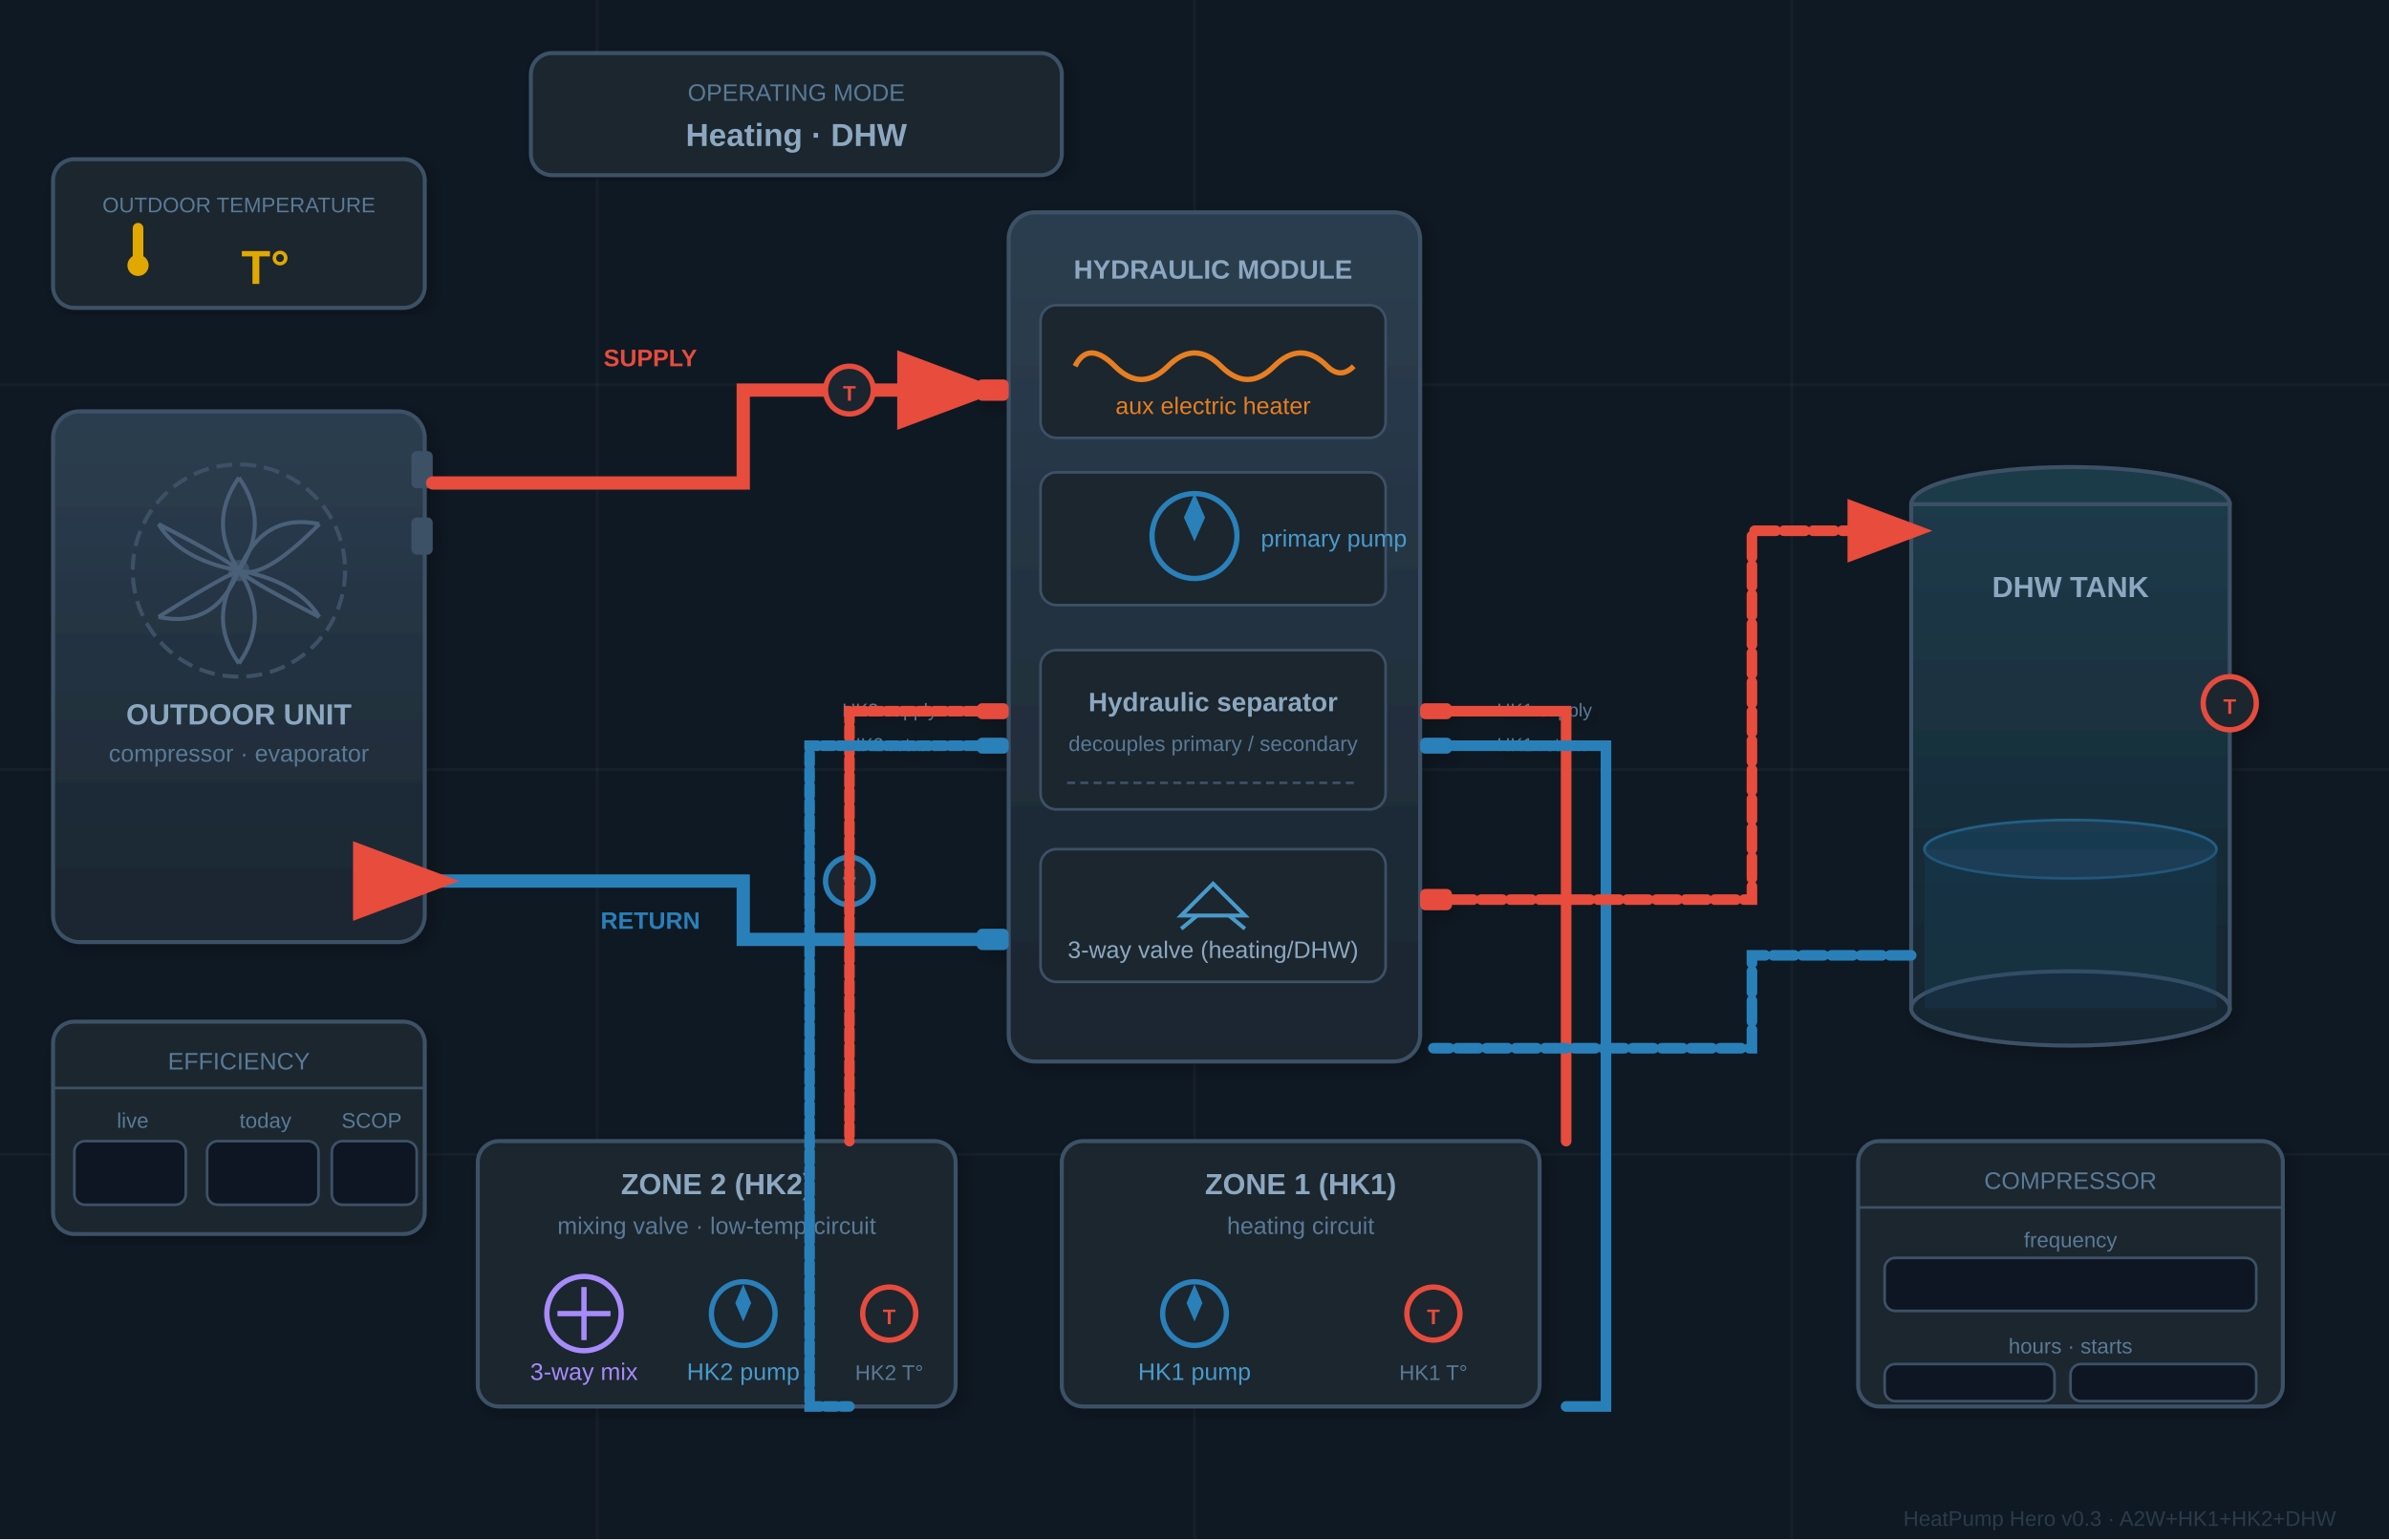
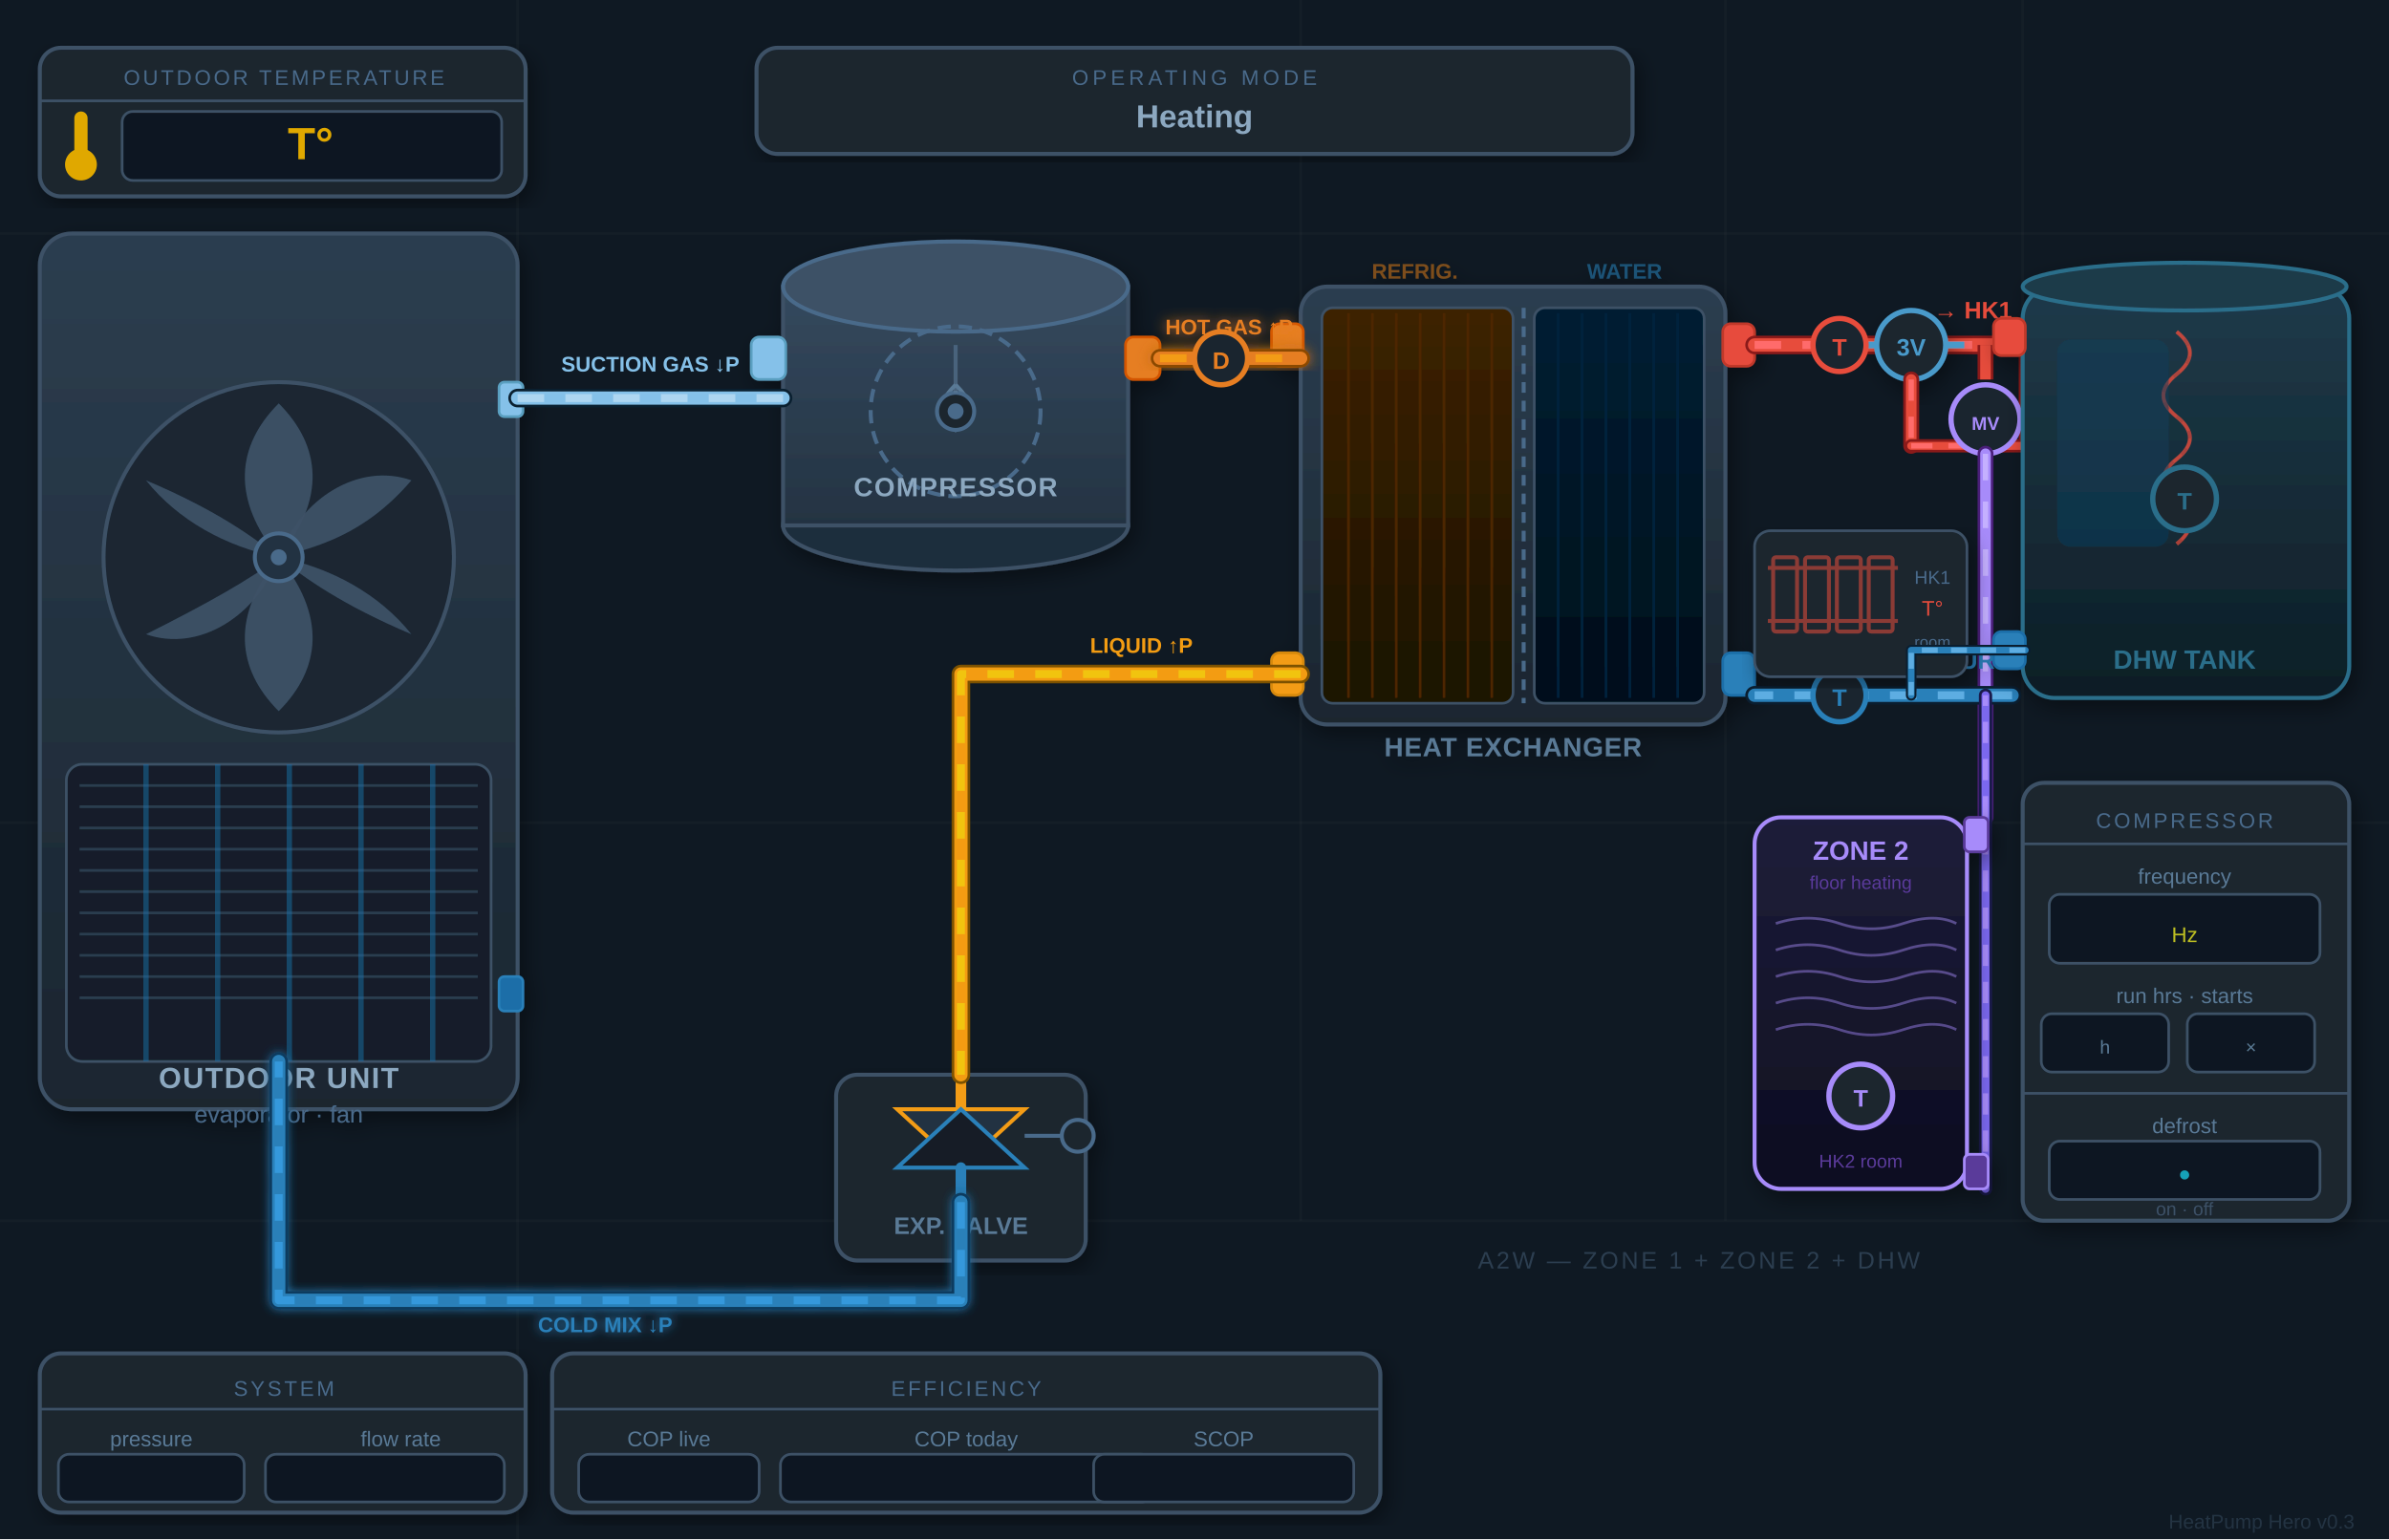
<svg xmlns="http://www.w3.org/2000/svg" viewBox="0 0 900 580" font-family="'Segoe UI', Arial, sans-serif">
  <defs>
-     <linearGradient id="grad-unit" x1="0" y1="0" x2="0" y2="1">
+     <linearGradient id="g-dark" x1="0" y1="0" x2="0" y2="1">
      <stop offset="0%" stop-color="#2c3e50" />
      <stop offset="100%" stop-color="#1a252f" />
    </linearGradient>
-     <linearGradient id="grad-tank" x1="0" y1="0" x2="0" y2="1">
+     <linearGradient id="g-comp" x1="0" y1="0" x2="0" y2="1">
+       <stop offset="0%" stop-color="#34495e" />
+       <stop offset="100%" stop-color="#243342" />
+     </linearGradient>
+     <linearGradient id="g-hx-refrig" x1="0" y1="0" x2="0" y2="1">
+       <stop offset="0%" stop-color="#3d2200" />
+       <stop offset="100%" stop-color="#1a1200" />
+     </linearGradient>
+     <linearGradient id="g-hx-water" x1="0" y1="0" x2="0" y2="1">
+       <stop offset="0%" stop-color="#001e33" />
+       <stop offset="100%" stop-color="#000e1a" />
+     </linearGradient>
+     <linearGradient id="g-dhw" x1="0" y1="0" x2="0" y2="1">
      <stop offset="0%" stop-color="#1e3a4a" />
-       <stop offset="100%" stop-color="#142530" />
-     </linearGradient>
-     <filter id="shadow" x="-5%" y="-5%" width="110%" height="110%">
-       <feDropShadow dx="2" dy="2" stdDeviation="3" flood-color="#00000044" />
+       <stop offset="100%" stop-color="#0d1e26" />
+     </linearGradient>
+     <linearGradient id="g-zone2" x1="0" y1="0" x2="0" y2="1">
+       <stop offset="0%" stop-color="#1e1e3a" />
+       <stop offset="100%" stop-color="#0d0d20" />
+     </linearGradient>
+     <filter id="shadow" x="-8%" y="-8%" width="116%" height="116%">
+       <feDropShadow dx="2" dy="3" stdDeviation="4" flood-color="#00000066" />
    </filter>
-     <marker id="arrow-hot" markerWidth="8" markerHeight="8" refX="6" refY="3" orient="auto">
-       <path d="M0,0 L0,6 L8,3 z" fill="#e74c3c" />
+     <filter id="glow-hot" x="-30%" y="-30%" width="160%" height="160%">
+       <feGaussianBlur in="SourceGraphic" stdDeviation="2.5" result="b" />
+       <feMerge>
+         <feMergeNode in="b" />
+         <feMergeNode in="SourceGraphic" />
+       </feMerge>
+     </filter>
+     <filter id="glow-cold" x="-30%" y="-30%" width="160%" height="160%">
+       <feGaussianBlur in="SourceGraphic" stdDeviation="2" result="b" />
+       <feMerge>
+         <feMergeNode in="b" />
+         <feMergeNode in="SourceGraphic" />
+       </feMerge>
+     </filter>
+     <marker id="m-supply" markerWidth="7" markerHeight="7" refX="6" refY="3" orient="auto">
+       <path d="M0,0 L0,6 L7,3 z" fill="#e74c3c" />
    </marker>
-     <marker id="arrow-cold" markerWidth="8" markerHeight="8" refX="6" refY="3" orient="auto">
-       <path d="M0,0 L0,6 L8,3 z" fill="#2980b9" />
-     </marker>
-     <marker id="arrow-hot-l" markerWidth="8" markerHeight="8" refX="2" refY="3" orient="auto-start-reverse">
-       <path d="M8,0 L8,6 L0,3 z" fill="#e74c3c" />
+     <marker id="m-return" markerWidth="7" markerHeight="7" refX="6" refY="3" orient="auto">
+       <path d="M0,0 L0,6 L7,3 z" fill="#2980b9" />
    </marker>
  </defs>
  <rect width="900" height="580" fill="#0f1923" />
-   <g stroke="#ffffff08" stroke-width="1">
-     <line x1="0" y1="145" x2="900" y2="145" />
-     <line x1="0" y1="290" x2="900" y2="290" />
-     <line x1="0" y1="435" x2="900" y2="435" />
-     <line x1="225" y1="0" x2="225" y2="580" />
-     <line x1="450" y1="0" x2="450" y2="580" />
-     <line x1="675" y1="0" x2="675" y2="580" />
-   </g>
-   <g filter="url(#shadow)">
-     <rect x="20" y="155" width="140" height="200" rx="10" fill="url(#grad-unit)" stroke="#3d5166" stroke-width="1.5" />
-     <circle cx="90" cy="215" r="40" fill="none" stroke="#3d5166" stroke-width="1.5" stroke-dasharray="6,3" />
-     <circle cx="90" cy="215" r="4" fill="#3d5166" />
-     <g transform="translate(90,215)" stroke="#4a6178" stroke-width="1.5" fill="none">
-       <path d="M0,-35 Q12,-18 0,0 Q-12,-18 0,-35" />
-       <path d="M30.3,-17.5 Q9,4 0,0 Q9,-22 30.3,-17.5" />
-       <path d="M30.3,17.5 Q4,4 0,0 Q22,4 30.3,17.5" />
-       <path d="M0,35 Q-12,18 0,0 Q12,18 0,35" />
-       <path d="M-30.3,17.5 Q-9,4 0,0 Q-9,22 -30.3,17.5" />
-       <path d="M-30.3,-17.5 Q-4,-4 0,0 Q-22,-4 -30.3,-17.5" />
-     </g>
-     <text x="90" y="273" text-anchor="middle" fill="#8ca8c0" font-size="11" font-weight="600">OUTDOOR UNIT</text>
-     <text x="90" y="287" text-anchor="middle" fill="#5a7a96" font-size="9">compressor · evaporator</text>
-     <rect x="155" y="170" width="8" height="14" rx="2" fill="#3d5166" />
-     <rect x="155" y="195" width="8" height="14" rx="2" fill="#3d5166" />
-   </g>
-   <g filter="url(#shadow)">
-     <rect x="380" y="80" width="155" height="320" rx="10" fill="url(#grad-unit)" stroke="#3d5166" stroke-width="1.5" />
-     <text x="457" y="105" text-anchor="middle" fill="#8ca8c0" font-size="10" font-weight="600">HYDRAULIC MODULE</text>
-     <rect x="392" y="115" width="130" height="50" rx="6" fill="#1a252f" stroke="#3d5166" stroke-width="1" />
-     <path d="M 405 138 Q 410 128 420 138 Q 430 148 440 138 Q 450 128 460 138 Q 470 148 480 138 Q 490 128 500 138 Q 505 143 510 138" fill="none" stroke="#e67e22" stroke-width="2" />
-     <text x="457" y="156" text-anchor="middle" fill="#e67e22" font-size="9" id="hotspot-aux-heater" data-hotspot-x="457" data-hotspot-y="130">aux electric heater</text>
-     <rect x="392" y="178" width="130" height="50" rx="6" fill="#1a252f" stroke="#3d5166" stroke-width="1" />
-     <circle cx="450" cy="202" r="16" fill="none" stroke="#2980b9" stroke-width="2" />
-     <path d="M 450 186 L 454 195 L 450 204 L 446 195 Z" fill="#2980b9" />
-     <text x="475" y="206" fill="#4a9aca" font-size="9">primary pump</text>
-     <rect x="392" y="245" width="130" height="60" rx="6" fill="#1a252f" stroke="#3d5166" stroke-width="1" />
-     <text x="457" y="268" text-anchor="middle" fill="#8ca8c0" font-size="10" font-weight="600">Hydraulic separator</text>
-     <text x="457" y="283" text-anchor="middle" fill="#5a7a96" font-size="8">decouples primary / secondary</text>
-     <line x1="402" y1="295" x2="512" y2="295" stroke="#3d5166" stroke-width="1" stroke-dasharray="3,2" />
-     <rect x="392" y="320" width="130" height="50" rx="6" fill="#1a252f" stroke="#3d5166" stroke-width="1" />
-     <polygon points="445,345 457,333 469,345" fill="none" stroke="#4a9aca" stroke-width="1.5" id="hotspot-three-way-valve" data-hotspot-x="457" data-hotspot-y="340" />
-     <line x1="451" y1="345" x2="445" y2="350" stroke="#4a9aca" stroke-width="1.5" />
-     <line x1="463" y1="345" x2="469" y2="350" stroke="#4a9aca" stroke-width="1.5" />
-     <text x="457" y="361" text-anchor="middle" fill="#8ca8c0" font-size="9">3-way valve (heating/DHW)</text>
-     <rect x="368" y="143" width="12" height="8" rx="2" fill="#e74c3c" id="hotspot-supply" data-hotspot-x="374" data-hotspot-y="147" />
-     <rect x="368" y="350" width="12" height="8" rx="2" fill="#2980b9" id="hotspot-return" data-hotspot-x="374" data-hotspot-y="354" />
-     <rect x="535" y="335" width="12" height="8" rx="2" fill="#e74c3c" id="hotspot-dhw-port" data-hotspot-x="541" data-hotspot-y="339" />
-     <rect x="535" y="265" width="12" height="6" rx="2" fill="#e74c3c" />
-     <rect x="535" y="278" width="12" height="6" rx="2" fill="#2980b9" />
-     <text x="555" y="270" fill="#5a7a96" font-size="7">→ HK1 supply</text>
-     <text x="555" y="283" fill="#5a7a96" font-size="7">← HK1 return</text>
-     <rect x="368" y="265" width="12" height="6" rx="2" fill="#e74c3c" />
-     <rect x="368" y="278" width="12" height="6" rx="2" fill="#2980b9" />
-     <text x="362" y="270" text-anchor="end" fill="#5a7a96" font-size="7">HK2 supply ←</text>
-     <text x="362" y="283" text-anchor="end" fill="#5a7a96" font-size="7">HK2 return →</text>
-   </g>
-   <path d="M 163 182 H 280 V 147 H 368" fill="none" stroke="#e74c3c" stroke-width="5" stroke-linecap="round" marker-end="url(#arrow-hot)" />
-   <path d="M 368 354 H 280 V 332 H 163" fill="none" stroke="#2980b9" stroke-width="5" stroke-linecap="round" marker-end="url(#arrow-hot-l)" />
-   <text x="245" y="138" text-anchor="middle" fill="#e74c3c" font-size="9" font-weight="600">SUPPLY</text>
-   <text x="245" y="350" text-anchor="middle" fill="#2980b9" font-size="9" font-weight="600">RETURN</text>
-   <circle cx="320" cy="147" r="9" fill="#1a252f" stroke="#e74c3c" stroke-width="2" id="hotspot-supply-temp" data-hotspot-x="320" data-hotspot-y="147" />
-   <text x="320" y="151" text-anchor="middle" fill="#e74c3c" font-size="8" font-weight="700">T</text>
-   <circle cx="320" cy="332" r="9" fill="#1a252f" stroke="#2980b9" stroke-width="2" id="hotspot-return-temp" data-hotspot-x="320" data-hotspot-y="332" />
-   <text x="320" y="336" text-anchor="middle" fill="#2980b9" font-size="8" font-weight="700">T</text>
-   <g filter="url(#shadow)">
-     <rect x="180" y="430" width="180" height="100" rx="8" fill="#1a252f" stroke="#3d5166" stroke-width="1.5" />
-     <text x="270" y="450" text-anchor="middle" fill="#8ca8c0" font-size="11" font-weight="600">ZONE 2 (HK2)</text>
-     <text x="270" y="465" text-anchor="middle" fill="#5a7a96" font-size="9">mixing valve · low-temp circuit</text>
-     <circle cx="220" cy="495" r="14" fill="none" stroke="#a78bfa" stroke-width="2" id="hotspot-hk2-valve" data-hotspot-x="220" data-hotspot-y="495" />
-     <line x1="210" y1="495" x2="230" y2="495" stroke="#a78bfa" stroke-width="2" />
-     <line x1="220" y1="485" x2="220" y2="505" stroke="#a78bfa" stroke-width="2" />
-     <text x="220" y="520" text-anchor="middle" fill="#a78bfa" font-size="9">3-way mix</text>
-     <circle cx="280" cy="495" r="12" fill="none" stroke="#2980b9" stroke-width="2" />
-     <path d="M 280 484 L 283 491 L 280 498 L 277 491 Z" fill="#2980b9" />
-     <text x="280" y="520" text-anchor="middle" fill="#4a9aca" font-size="9">HK2 pump</text>
-     <circle cx="335" cy="495" r="10" fill="#1a252f" stroke="#e74c3c" stroke-width="2" id="hotspot-hk2-supply-temp" data-hotspot-x="335" data-hotspot-y="495" />
-     <text x="335" y="499" text-anchor="middle" fill="#e74c3c" font-size="8" font-weight="700">T</text>
-     <text x="335" y="520" text-anchor="middle" fill="#5a7a96" font-size="8">HK2 T°</text>
-   </g>
-   <path d="M 368 268 L 320 268 L 320 430" fill="none" stroke="#e74c3c" stroke-width="4" stroke-linecap="round" stroke-dasharray="4,2" />
-   <path d="M 368 281 L 305 281 L 305 530 L 320 530" fill="none" stroke="#2980b9" stroke-width="4" stroke-linecap="round" stroke-dasharray="4,2" />
-   <g filter="url(#shadow)">
-     <rect x="400" y="430" width="180" height="100" rx="8" fill="#1a252f" stroke="#3d5166" stroke-width="1.5" />
-     <text x="490" y="450" text-anchor="middle" fill="#8ca8c0" font-size="11" font-weight="600">ZONE 1 (HK1)</text>
-     <text x="490" y="465" text-anchor="middle" fill="#5a7a96" font-size="9">heating circuit</text>
-     <circle cx="450" cy="495" r="12" fill="none" stroke="#2980b9" stroke-width="2" />
-     <path d="M 450 484 L 453 491 L 450 498 L 447 491 Z" fill="#2980b9" />
-     <text x="450" y="520" text-anchor="middle" fill="#4a9aca" font-size="9">HK1 pump</text>
-     <circle cx="540" cy="495" r="10" fill="#1a252f" stroke="#e74c3c" stroke-width="2" id="hotspot-hk1-supply-temp" data-hotspot-x="540" data-hotspot-y="495" />
-     <text x="540" y="499" text-anchor="middle" fill="#e74c3c" font-size="8" font-weight="700">T</text>
-     <text x="540" y="520" text-anchor="middle" fill="#5a7a96" font-size="8">HK1 T°</text>
-   </g>
-   <path d="M 547 268 L 590 268 L 590 430" fill="none" stroke="#e74c3c" stroke-width="4" stroke-linecap="round" />
-   <path d="M 547 281 L 605 281 L 605 530 L 590 530" fill="none" stroke="#2980b9" stroke-width="4" stroke-linecap="round" />
-   <g filter="url(#shadow)">
-     <ellipse cx="780" cy="190" rx="60" ry="14" fill="#1e3a4a" stroke="#3d5166" stroke-width="1.5" />
-     <rect x="720" y="190" width="120" height="190" fill="url(#grad-tank)" stroke="#3d5166" stroke-width="1.5" />
-     <ellipse cx="780" cy="380" rx="60" ry="14" fill="#142530" stroke="#3d5166" stroke-width="1.5" />
-     <ellipse cx="780" cy="320" rx="55" ry="11" fill="#1a4560" stroke="#2980b9" stroke-width="1" opacity="0.6" />
-     <rect x="725" y="320" width="110" height="60" fill="#1a4560" opacity="0.3" />
-     <text x="780" y="225" text-anchor="middle" fill="#8ca8c0" font-size="11" font-weight="600">DHW TANK</text>
-     <circle cx="840" cy="265" r="10" fill="#1a252f" stroke="#e74c3c" stroke-width="2" id="hotspot-dhw-temp" data-hotspot-x="840" data-hotspot-y="265" />
-     <text x="840" y="269" text-anchor="middle" fill="#e74c3c" font-size="8" font-weight="700">T</text>
-   </g>
-   <path d="M 547 339 L 660 339 L 660 200 L 720 200" fill="none" stroke="#e74c3c" stroke-width="4" stroke-linecap="round" stroke-dasharray="8,3" marker-end="url(#arrow-hot)" />
-   <path d="M 720 360 L 660 360 L 660 395 L 540 395" fill="none" stroke="#2980b9" stroke-width="4" stroke-linecap="round" stroke-dasharray="8,3" />
-   <g filter="url(#shadow)">
-     <rect x="20" y="60" width="140" height="56" rx="8" fill="#1a252f" stroke="#3d5166" stroke-width="1.5" />
-     <text x="90" y="80" text-anchor="middle" fill="#5a7a96" font-size="8">OUTDOOR TEMPERATURE</text>
-     <circle cx="52" cy="100" r="4" fill="#e0a800" />
-     <rect x="50" y="84" width="4" height="16" rx="2" fill="#e0a800" />
-     <text x="100" y="107" text-anchor="middle" fill="#e0a800" font-size="18" font-weight="700" id="hotspot-outdoor-temp" data-hotspot-x="100" data-hotspot-y="100">T°</text>
-   </g>
-   <g filter="url(#shadow)">
-     <rect x="200" y="20" width="200" height="46" rx="8" fill="#1a252f" stroke="#3d5166" stroke-width="1.5" />
-     <text x="300" y="38" text-anchor="middle" fill="#5a7a96" font-size="9">OPERATING MODE</text>
-     <text x="300" y="55" text-anchor="middle" fill="#8ca8c0" font-size="12" font-weight="600" id="hotspot-mode" data-hotspot-x="300" data-hotspot-y="46">Heating · DHW</text>
-   </g>
-   <g filter="url(#shadow)">
-     <rect x="20" y="385" width="140" height="80" rx="8" fill="#1a252f" stroke="#3d5166" stroke-width="1.5" />
-     <text x="90" y="403" text-anchor="middle" fill="#5a7a96" font-size="9">EFFICIENCY</text>
-     <line x1="20" y1="410" x2="160" y2="410" stroke="#3d5166" stroke-width="1" />
-     <text x="50" y="425" text-anchor="middle" fill="#5a7a96" font-size="8">live</text>
-     <text x="100" y="425" text-anchor="middle" fill="#5a7a96" font-size="8">today</text>
-     <text x="140" y="425" text-anchor="middle" fill="#5a7a96" font-size="8">SCOP</text>
-     <rect x="28" y="430" width="42" height="24" rx="4" fill="#0f1923" stroke="#3d5166" stroke-width="1" id="hotspot-cop-live" data-hotspot-x="49" data-hotspot-y="442" />
-     <rect x="78" y="430" width="42" height="24" rx="4" fill="#0f1923" stroke="#3d5166" stroke-width="1" id="hotspot-cop-daily" data-hotspot-x="99" data-hotspot-y="442" />
-     <rect x="125" y="430" width="32" height="24" rx="4" fill="#0f1923" stroke="#3d5166" stroke-width="1" id="hotspot-scop" data-hotspot-x="141" data-hotspot-y="442" />
-   </g>
-   <g filter="url(#shadow)">
-     <rect x="700" y="430" width="160" height="100" rx="8" fill="#1a252f" stroke="#3d5166" stroke-width="1.5" />
-     <text x="780" y="448" text-anchor="middle" fill="#5a7a96" font-size="9">COMPRESSOR</text>
-     <line x1="700" y1="455" x2="860" y2="455" stroke="#3d5166" stroke-width="1" />
-     <text x="780" y="470" text-anchor="middle" fill="#5a7a96" font-size="8">frequency</text>
-     <rect x="710" y="474" width="140" height="20" rx="4" fill="#0f1923" stroke="#3d5166" stroke-width="1" id="hotspot-compressor-freq" data-hotspot-x="780" data-hotspot-y="484" />
-     <text x="780" y="510" text-anchor="middle" fill="#5a7a96" font-size="8">hours · starts</text>
-     <rect x="710" y="514" width="64" height="14" rx="4" fill="#0f1923" stroke="#3d5166" stroke-width="1" id="hotspot-comp-hours" data-hotspot-x="742" data-hotspot-y="521" />
-     <rect x="780" y="514" width="70" height="14" rx="4" fill="#0f1923" stroke="#3d5166" stroke-width="1" id="hotspot-comp-starts" data-hotspot-x="815" data-hotspot-y="521" />
-   </g>
-   <text x="880" y="575" text-anchor="end" fill="#3d5166" font-size="8" opacity="0.6">HeatPump Hero v0.3 · A2W+HK1+HK2+DHW</text>
+   <g stroke="#ffffff05" stroke-width="1">
+     <line x1="0" y1="88" x2="900" y2="88" />
+     <line x1="0" y1="310" x2="900" y2="310" />
+     <line x1="0" y1="460" x2="900" y2="460" />
+     <line x1="195" y1="0" x2="195" y2="580" />
+     <line x1="490" y1="0" x2="490" y2="460" />
+     <line x1="650" y1="0" x2="650" y2="460" />
+     <line x1="762" y1="0" x2="762" y2="310" />
+   </g>
+   <g filter="url(#shadow)">
+     <rect x="285" y="18" width="330" height="40" rx="8" fill="#1a252f" stroke="#3d5166" stroke-width="1.5" />
+     <text x="450" y="32" text-anchor="middle" fill="#4a6a8a" font-size="8" letter-spacing="1.5">OPERATING MODE</text>
+     <rect x="305" y="36" width="290" height="16" rx="3" fill="transparent" id="hotspot-mode" data-hotspot-x="450" data-hotspot-y="44" />
+     <text x="450" y="48" text-anchor="middle" fill="#8ca8c0" font-size="12" font-weight="600">Heating</text>
+   </g>
+   <g filter="url(#shadow)">
+     <rect x="15" y="18" width="183" height="56" rx="8" fill="#1a252f" stroke="#3d5166" stroke-width="1.5" />
+     <text x="107" y="32" text-anchor="middle" fill="#4a6a8a" font-size="8" letter-spacing="1">OUTDOOR TEMPERATURE</text>
+     <line x1="15" y1="38" x2="198" y2="38" stroke="#3d5166" stroke-width="1" />
+     <rect x="28" y="42" width="5" height="17" rx="2.5" fill="#e0a800" />
+     <circle cx="30.5" cy="62" r="6" fill="#e0a800" />
+     <rect x="46" y="42" width="143" height="26" rx="4" fill="#0f1923" stroke="#3d5166" stroke-width="1" id="hotspot-outdoor-temp" data-hotspot-x="117" data-hotspot-y="55" />
+     <text x="117" y="60" text-anchor="middle" fill="#e0a800" font-size="17" font-weight="700">T°</text>
+   </g>
+   <g id="outdoor-unit" filter="url(#shadow)">
+     <rect x="15" y="88" width="180" height="330" rx="12" fill="url(#g-dark)" stroke="#3d5166" stroke-width="1.5" />
+     <circle cx="105" cy="210" r="66" fill="#1a2733" stroke="#3d5166" stroke-width="1.5" />
+     <g transform="translate(105,210)">
+       <g>
+         <animateTransform attributeName="transform" type="rotate" from="0" to="360" dur="5s" repeatCount="indefinite" additive="sum" />
+         <path d="M0,-58 C16,-42 18,-22 0,0 C-18,-22 -16,-42 0,-58" fill="#3d5166" opacity="0.95" />
+         <path d="M50,-29 C32,-8 14,-4 0,0 C8,-22 30,-36 50,-29" fill="#3d5166" opacity="0.95" />
+         <path d="M50,29 C24,18 10,8 0,0 C20,4 38,14 50,29" fill="#3d5166" opacity="0.95" />
+         <path d="M0,58 C-16,42 -18,22 0,0 C18,22 16,42 0,58" fill="#3d5166" opacity="0.95" />
+         <path d="M-50,29 C-28,18 -10,8 0,0 C-8,22 -30,36 -50,29" fill="#3d5166" opacity="0.95" />
+         <path d="M-50,-29 C-24,-18 -10,-8 0,0 C-20,-4 -38,-14 -50,-29" fill="#3d5166" opacity="0.95" />
+       </g>
+       <circle r="9" fill="#243342" stroke="#4a6a8a" stroke-width="1.5" />
+       <circle r="3" fill="#4a6a8a" />
+     </g>
+     <rect x="25" y="288" width="160" height="112" rx="6" fill="#141f29" stroke="#3d5166" stroke-width="1" />
+     <g stroke="#2c3e50" stroke-width="1">
+       <line x1="30" y1="296" x2="180" y2="296" />
+       <line x1="30" y1="304" x2="180" y2="304" />
+       <line x1="30" y1="312" x2="180" y2="312" />
+       <line x1="30" y1="320" x2="180" y2="320" />
+       <line x1="30" y1="328" x2="180" y2="328" />
+       <line x1="30" y1="336" x2="180" y2="336" />
+       <line x1="30" y1="344" x2="180" y2="344" />
+       <line x1="30" y1="352" x2="180" y2="352" />
+       <line x1="30" y1="360" x2="180" y2="360" />
+       <line x1="30" y1="368" x2="180" y2="368" />
+       <line x1="30" y1="376" x2="180" y2="376" />
+     </g>
+     <g stroke="#1a6ea8" stroke-width="2" opacity="0.5">
+       <line x1="55" y1="288" x2="55" y2="400" />
+       <line x1="82" y1="288" x2="82" y2="400" />
+       <line x1="109" y1="288" x2="109" y2="400" />
+       <line x1="136" y1="288" x2="136" y2="400" />
+       <line x1="163" y1="288" x2="163" y2="400" />
+     </g>
+     <rect x="188" y="144" width="9" height="13" rx="2" fill="#85c1e9" stroke="#5a9fc0" stroke-width="1" />
+     <rect x="188" y="368" width="9" height="13" rx="2" fill="#1a6ea8" stroke="#2980b9" stroke-width="1" />
+     <text x="105" y="410" text-anchor="middle" fill="#8ca8c0" font-size="11" font-weight="600" letter-spacing="0.5">OUTDOOR UNIT</text>
+     <text x="105" y="423" text-anchor="middle" fill="#4a6a8a" font-size="9">evaporator · fan</text>
+   </g>
+   <g id="compressor" filter="url(#shadow)">
+     <ellipse cx="360" cy="198" rx="65" ry="17" fill="#1e2d3d" stroke="#3d5166" stroke-width="1.5" />
+     <rect x="295" y="108" width="130" height="90" fill="url(#g-comp)" stroke="#3d5166" stroke-width="1.5" />
+     <ellipse cx="360" cy="108" rx="65" ry="17" fill="#3d5166" stroke="#4a6a8a" stroke-width="1.5" />
+     <ellipse cx="360" cy="155" rx="32" ry="32" fill="none" stroke="#4a6a8a" stroke-width="1.5" stroke-dasharray="5 3" />
+     <path d="M360,145 C365,150 368,155 360,162 C352,155 355,150 360,145" fill="none" stroke="#5a7a96" stroke-width="1.5" />
+     <circle cx="360" cy="155" r="7" fill="#1a252f" stroke="#4a6a8a" stroke-width="1.5" />
+     <circle cx="360" cy="155" r="3" fill="#4a6a8a" />
+     <line x1="360" y1="148" x2="360" y2="130" stroke="#5a7a96" stroke-width="1.5" opacity="0.6">
+       <animate attributeName="y2" values="130;136;130" dur="0.4s" repeatCount="indefinite" />
+     </line>
+     <rect x="283" y="127" width="13" height="16" rx="3" fill="#85c1e9" stroke="#5a9fc0" stroke-width="1" />
+     <rect x="424" y="127" width="13" height="16" rx="3" fill="#e67e22" stroke="#d35400" stroke-width="1" />
+     <text x="360" y="187" text-anchor="middle" fill="#8ca8c0" font-size="10" font-weight="600" letter-spacing="0.5">COMPRESSOR</text>
+   </g>
+   <g id="condenser" filter="url(#shadow)">
+     <rect x="490" y="108" width="160" height="165" rx="10" fill="url(#g-dark)" stroke="#3d5166" stroke-width="1.5" />
+     <rect x="498" y="116" width="72" height="149" rx="4" fill="url(#g-hx-refrig)" stroke="#3d5166" stroke-width="1" />
+     <g stroke="#4d2800" stroke-width="1">
+       <line x1="508" y1="118" x2="508" y2="263" />
+       <line x1="517" y1="118" x2="517" y2="263" />
+       <line x1="526" y1="118" x2="526" y2="263" />
+       <line x1="535" y1="118" x2="535" y2="263" />
+       <line x1="544" y1="118" x2="544" y2="263" />
+       <line x1="553" y1="118" x2="553" y2="263" />
+       <line x1="562" y1="118" x2="562" y2="263" />
+     </g>
+     <line x1="574" y1="116" x2="574" y2="265" stroke="#4a6a8a" stroke-width="1.5" stroke-dasharray="4 3" />
+     <rect x="578" y="116" width="64" height="149" rx="4" fill="url(#g-hx-water)" stroke="#3d5166" stroke-width="1" />
+     <g stroke="#00223d" stroke-width="1">
+       <line x1="587" y1="118" x2="587" y2="263" />
+       <line x1="596" y1="118" x2="596" y2="263" />
+       <line x1="605" y1="118" x2="605" y2="263" />
+       <line x1="614" y1="118" x2="614" y2="263" />
+       <line x1="623" y1="118" x2="623" y2="263" />
+       <line x1="632" y1="118" x2="632" y2="263" />
+     </g>
+     <text x="533" y="105" text-anchor="middle" fill="#7d4e1a" font-size="8" font-weight="600">REFRIG.</text>
+     <text x="612" y="105" text-anchor="middle" fill="#1a5276" font-size="8" font-weight="600">WATER</text>
+     <rect x="479" y="122" width="12" height="16" rx="3" fill="#e67e22" stroke="#d35400" stroke-width="1" />
+     <rect x="479" y="246" width="12" height="16" rx="3" fill="#f39c12" stroke="#d68910" stroke-width="1" />
+     <rect x="649" y="122" width="12" height="16" rx="3" fill="#e74c3c" stroke="#c0392b" stroke-width="1" />
+     <rect x="649" y="246" width="12" height="16" rx="3" fill="#2980b9" stroke="#1a6ea8" stroke-width="1" />
+     <text x="570" y="285" text-anchor="middle" fill="#5a7a96" font-size="10" font-weight="600" letter-spacing="0.3">HEAT EXCHANGER</text>
+   </g>
+   <g id="expansion-valve" filter="url(#shadow)">
+     <rect x="315" y="405" width="94" height="70" rx="8" fill="#1a252f" stroke="#3d5166" stroke-width="1.5" />
+     <line x1="362" y1="405" x2="362" y2="418" stroke="#f39c12" stroke-width="4" stroke-linecap="round" />
+     <polygon points="338,418 386,418 362,440" fill="#243342" stroke="#f39c12" stroke-width="1.5" />
+     <polygon points="338,440 386,440 362,418" fill="#131e27" stroke="#2980b9" stroke-width="1.5" />
+     <line x1="362" y1="440" x2="362" y2="453" stroke="#2980b9" stroke-width="4" stroke-linecap="round" />
+     <line x1="386" y1="428" x2="400" y2="428" stroke="#4a6a8a" stroke-width="1.5" />
+     <circle cx="406" cy="428" r="6" fill="#1a252f" stroke="#4a6a8a" stroke-width="1.5" />
+     <text x="362" y="465" text-anchor="middle" fill="#5a7a96" font-size="9" font-weight="600">EXP. VALVE</text>
+   </g>
+   <g filter="url(#glow-hot)">
+     <path d="M437,135 H490" fill="none" stroke="#8b4800" stroke-width="7" stroke-linecap="round" />
+     <path d="M437,135 H490" fill="none" stroke="#e67e22" stroke-width="5" stroke-linecap="round" />
+     <path d="M437,135 H490" fill="none" stroke="#f39c12" stroke-width="3" stroke-dasharray="10 8">
+       <animate attributeName="stroke-dashoffset" from="18" to="0" dur="0.9s" repeatCount="indefinite" />
+     </path>
+     <text x="463" y="126" text-anchor="middle" fill="#e67e22" font-size="8" font-weight="600">HOT GAS ↑P</text>
+   </g>
+   <circle cx="460" cy="135" r="10" fill="#1a252f" stroke="#e67e22" stroke-width="2" id="hotspot-discharge" data-hotspot-x="460" data-hotspot-y="115" />
+   <text x="460" y="139" text-anchor="middle" fill="#e67e22" font-size="9" font-weight="700">D</text>
+   <g>
+     <path d="M490,254 H362 V405" fill="none" stroke="#7d5200" stroke-width="7" stroke-linecap="round" stroke-linejoin="round" />
+     <path d="M490,254 H362 V405" fill="none" stroke="#f39c12" stroke-width="5" stroke-linecap="round" stroke-linejoin="round" />
+     <path d="M490,254 H362 V405" fill="none" stroke="#f1c40f" stroke-width="3" stroke-dasharray="10 8" stroke-linejoin="round">
+       <animate attributeName="stroke-dashoffset" from="18" to="0" dur="2.4s" repeatCount="indefinite" />
+     </path>
+     <text x="430" y="246" text-anchor="middle" fill="#f39c12" font-size="8" font-weight="600">LIQUID ↑P</text>
+   </g>
+   <g filter="url(#glow-cold)">
+     <path d="M362,453 V490 H105 V400" fill="none" stroke="#0a3a5e" stroke-width="7" stroke-linecap="round" stroke-linejoin="round" />
+     <path d="M362,453 V490 H105 V400" fill="none" stroke="#2980b9" stroke-width="5" stroke-linecap="round" stroke-linejoin="round" />
+     <path d="M362,453 V490 H105 V400" fill="none" stroke="#3498db" stroke-width="3" stroke-dasharray="10 8" stroke-linejoin="round">
+       <animate attributeName="stroke-dashoffset" from="18" to="0" dur="2.6s" repeatCount="indefinite" />
+     </path>
+     <text x="228" y="502" text-anchor="middle" fill="#2980b9" font-size="8" font-weight="600">COLD MIX ↓P</text>
+   </g>
+   <g>
+     <path d="M195,150 H295" fill="none" stroke="#0a2030" stroke-width="7" stroke-linecap="round" />
+     <path d="M195,150 H295" fill="none" stroke="#85c1e9" stroke-width="5" stroke-linecap="round" />
+     <path d="M195,150 H295" fill="none" stroke="#aed6f1" stroke-width="3" stroke-dasharray="10 8">
+       <animate attributeName="stroke-dashoffset" from="18" to="0" dur="1.2s" repeatCount="indefinite" />
+     </path>
+     <text x="245" y="140" text-anchor="middle" fill="#85c1e9" font-size="8" font-weight="600">SUCTION GAS ↓P</text>
+   </g>
+   <path d="M661,130 H758" fill="none" stroke="#8b1a1a" stroke-width="7" stroke-linecap="round" />
+   <path d="M661,130 H758" fill="none" stroke="#e74c3c" stroke-width="5" stroke-linecap="round" />
+   <path d="M661,130 H758" fill="none" stroke="#ff6b6b" stroke-width="3" stroke-dasharray="10 8">
+     <animate attributeName="stroke-dashoffset" from="18" to="0" dur="1.8s" repeatCount="indefinite" />
+   </path>
+   <text x="758" y="120" text-anchor="end" fill="#e74c3c" font-size="9" font-weight="600">→ HK1</text>
+   <g filter="url(#shadow)">
+     <circle cx="720" cy="130" r="13" fill="#1a252f" stroke="#4a9aca" stroke-width="2" />
+     <line x1="707" y1="130" x2="700" y2="130" stroke="#4a9aca" stroke-width="2.5" />
+     <line x1="733" y1="130" x2="740" y2="130" stroke="#4a9aca" stroke-width="2.5" />
+     <line x1="720" y1="143" x2="720" y2="150" stroke="#4a9aca" stroke-width="2.5" />
+     <text x="720" y="134" text-anchor="middle" fill="#4a9aca" font-size="9" font-weight="700">3V</text>
+   </g>
+   <path d="M720,143 V168" fill="none" stroke="#8b1a1a" stroke-width="6" stroke-linecap="round" />
+   <path d="M720,143 V168" fill="none" stroke="#e74c3c" stroke-width="4" stroke-linecap="round" />
+   <path d="M720,143 V168" fill="none" stroke="#ff6b6b" stroke-width="2" stroke-dasharray="8 6">
+     <animate attributeName="stroke-dashoffset" from="14" to="0" dur="0.8s" repeatCount="indefinite" />
+   </path>
+   <path d="M720,168 H763 V127" fill="none" stroke="#8b1a1a" stroke-width="5" stroke-linecap="round" stroke-linejoin="round" />
+   <path d="M720,168 H763 V127" fill="none" stroke="#e74c3c" stroke-width="3" stroke-linecap="round" stroke-linejoin="round" />
+   <path d="M720,168 H763 V127" fill="none" stroke="#ff6b6b" stroke-width="2" stroke-dasharray="8 6" stroke-linejoin="round">
+     <animate attributeName="stroke-dashoffset" from="14" to="0" dur="1.0s" repeatCount="indefinite" />
+   </path>
+   <line x1="748" y1="130" x2="748" y2="143" stroke="#8b1a1a" stroke-width="6" />
+   <line x1="748" y1="130" x2="748" y2="143" stroke="#e74c3c" stroke-width="4" />
+   <circle cx="748" cy="158" r="13" fill="#1a252f" stroke="#a78bfa" stroke-width="2" />
+   <text x="748" y="162" text-anchor="middle" fill="#a78bfa" font-size="7" font-weight="700">MV</text>
+   <path d="M748,171 V308" fill="none" stroke="#4a1f7a" stroke-width="6" stroke-linecap="round" />
+   <path d="M748,171 V308" fill="none" stroke="#a78bfa" stroke-width="4" stroke-linecap="round" />
+   <path d="M748,171 V308" fill="none" stroke="#c4b0ff" stroke-width="2" stroke-dasharray="10 8">
+     <animate attributeName="stroke-dashoffset" from="18" to="0" dur="2.0s" repeatCount="indefinite" />
+   </path>
+   <text x="758" y="240" fill="#a78bfa" font-size="8" font-weight="600">→ HK2</text>
+   <path d="M758,262 H661" fill="none" stroke="#0a1e30" stroke-width="7" stroke-linecap="round" />
+   <path d="M758,262 H661" fill="none" stroke="#2980b9" stroke-width="5" stroke-linecap="round" />
+   <path d="M758,262 H661" fill="none" stroke="#5dade2" stroke-width="3" stroke-dasharray="10 8">
+     <animate attributeName="stroke-dashoffset" from="18" to="0" dur="1.8s" repeatCount="indefinite" />
+   </path>
+   <text x="758" y="252" text-anchor="end" fill="#2980b9" font-size="9" font-weight="600">← HK1 RETURN</text>
+   <path d="M748,448 V262" fill="none" stroke="#1a1a4a" stroke-width="5" stroke-linecap="round" />
+   <path d="M748,448 V262" fill="none" stroke="#7b68ee" stroke-width="3" stroke-linecap="round" />
+   <path d="M748,448 V262" fill="none" stroke="#a78bfa" stroke-width="2" stroke-dasharray="8 6">
+     <animate attributeName="stroke-dashoffset" from="14" to="0" dur="2.2s" repeatCount="indefinite" />
+   </path>
+   <circle cx="693" cy="130" r="10" fill="#1a252f" stroke="#e74c3c" stroke-width="2" id="hotspot-supply-temp" data-hotspot-x="693" data-hotspot-y="130" />
+   <text x="693" y="134" text-anchor="middle" fill="#e74c3c" font-size="9" font-weight="700">T</text>
+   <circle cx="693" cy="262" r="10" fill="#1a252f" stroke="#2980b9" stroke-width="2" id="hotspot-return-temp" data-hotspot-x="693" data-hotspot-y="262" />
+   <text x="693" y="266" text-anchor="middle" fill="#2980b9" font-size="9" font-weight="700">T</text>
+   <g filter="url(#shadow)">
+     <rect x="661" y="200" width="80" height="55" rx="6" fill="#1a252f" stroke="#3d5166" stroke-width="1" />
+     <g fill="none" stroke="#e74c3c" stroke-width="1.5" opacity="0.55">
+       <rect x="668" y="210" width="9" height="28" rx="1" />
+       <rect x="680" y="210" width="9" height="28" rx="1" />
+       <rect x="692" y="210" width="9" height="28" rx="1" />
+       <rect x="704" y="210" width="9" height="28" rx="1" />
+       <line x1="666" y1="214" x2="715" y2="214" />
+       <line x1="666" y1="234" x2="715" y2="234" />
+     </g>
+     <rect x="717" y="205" width="28" height="44" rx="3" fill="transparent" id="hotspot-zone1-temp" data-hotspot-x="731" data-hotspot-y="227" />
+     <text x="728" y="220" text-anchor="middle" fill="#4a6a8a" font-size="7">HK1</text>
+     <text x="728" y="232" text-anchor="middle" fill="#e74c3c" font-size="8">T°</text>
+     <text x="728" y="244" text-anchor="middle" fill="#4a6a8a" font-size="6">room</text>
+   </g>
+   <g id="zone2" filter="url(#shadow)">
+     <rect x="661" y="308" width="80" height="140" rx="10" fill="url(#g-zone2)" stroke="#a78bfa" stroke-width="1.5" />
+     <text x="701" y="324" text-anchor="middle" fill="#a78bfa" font-size="10" font-weight="600">ZONE 2</text>
+     <text x="701" y="335" text-anchor="middle" fill="#5a3a9a" font-size="7">floor heating</text>
+     <g stroke="#a78bfa" stroke-width="1" fill="none" opacity="0.45">
+       <path d="M669,348 Q681,344 693,348 Q705,352 717,348 Q729,344 737,348" />
+       <path d="M669,358 Q681,354 693,358 Q705,362 717,358 Q729,354 737,358" />
+       <path d="M669,368 Q681,364 693,368 Q705,372 717,368 Q729,364 737,368" />
+       <path d="M669,378 Q681,374 693,378 Q705,382 717,378 Q729,374 737,378" />
+       <path d="M669,388 Q681,384 693,388 Q705,392 717,388 Q729,384 737,388" />
+     </g>
+     <circle cx="701" cy="413" r="12" fill="#1a252f" stroke="#a78bfa" stroke-width="2" id="hotspot-zone2-temp" data-hotspot-x="701" data-hotspot-y="413" />
+     <text x="701" y="417" text-anchor="middle" fill="#a78bfa" font-size="9" font-weight="700">T</text>
+     <text x="701" y="440" text-anchor="middle" fill="#5a3a9a" font-size="7">HK2 room</text>
+     <rect x="740" y="308" width="9" height="13" rx="2" fill="#a78bfa" stroke="#5a3a9a" stroke-width="1" />
+     <rect x="740" y="435" width="9" height="13" rx="2" fill="#5a3a9a" stroke="#a78bfa" stroke-width="1" />
+   </g>
+   <g id="dhw-tank" filter="url(#shadow)">
+     <rect x="762" y="108" width="123" height="155" rx="12" fill="url(#g-dhw)" stroke="#2c6e8a" stroke-width="1.5" />
+     <ellipse cx="823" cy="108" rx="61" ry="9" fill="#1e3a4a" stroke="#2c6e8a" stroke-width="1.5" />
+     <path d="M820,125 Q830,133 820,141 Q810,149 820,157 Q830,165 820,173 Q810,181 820,189 Q830,197 820,205" fill="none" stroke="#e74c3c" stroke-width="1.5" opacity="0.7" />
+     <path d="M820,125 Q830,133 820,141 Q810,149 820,157 Q830,165 820,173 Q810,181 820,189 Q830,197 820,205" fill="none" stroke="#e74c3c" stroke-width="1" stroke-dasharray="4 3" opacity="0.4">
+       <animate attributeName="stroke-dashoffset" from="7" to="0" dur="1.0s" repeatCount="indefinite" />
+     </path>
+     <rect x="775" y="128" width="42" height="78" rx="5" fill="#0d3d5c" opacity="0.5" />
+     <circle cx="823" cy="188" r="12" fill="#1a252f" stroke="#2c6e8a" stroke-width="2" id="hotspot-dhw-temp" data-hotspot-x="823" data-hotspot-y="188" />
+     <text x="823" y="192" text-anchor="middle" fill="#2c6e8a" font-size="9" font-weight="700">T</text>
+     <text x="823" y="252" text-anchor="middle" fill="#2c6e8a" font-size="10" font-weight="600">DHW TANK</text>
+     <rect x="751" y="120" width="12" height="14" rx="3" fill="#e74c3c" stroke="#c0392b" stroke-width="1" />
+     <rect x="751" y="238" width="12" height="14" rx="3" fill="#2980b9" stroke="#1a6ea8" stroke-width="1" />
+   </g>
+   <path d="M763,245 H720 V262" fill="none" stroke="#0a1e30" stroke-width="4" stroke-linecap="round" stroke-linejoin="round" />
+   <path d="M763,245 H720 V262" fill="none" stroke="#2980b9" stroke-width="2.5" stroke-linecap="round" stroke-linejoin="round" />
+   <path d="M763,245 H720 V262" fill="none" stroke="#5dade2" stroke-width="2" stroke-dasharray="6 5" stroke-linejoin="round">
+     <animate attributeName="stroke-dashoffset" from="11" to="0" dur="1.2s" repeatCount="indefinite" />
+   </path>
+   <g id="comp-stats" filter="url(#shadow)">
+     <rect x="762" y="295" width="123" height="165" rx="8" fill="#1a252f" stroke="#3d5166" stroke-width="1.5" />
+     <text x="823" y="312" text-anchor="middle" fill="#4a6a8a" font-size="8" letter-spacing="1">COMPRESSOR</text>
+     <line x1="762" y1="318" x2="885" y2="318" stroke="#3d5166" stroke-width="1" />
+     <text x="823" y="333" text-anchor="middle" fill="#5a7a96" font-size="8">frequency</text>
+     <rect x="772" y="337" width="102" height="26" rx="4" fill="#0f1923" stroke="#3d5166" stroke-width="1" id="hotspot-comp-freq" data-hotspot-x="823" data-hotspot-y="350" />
+     <text x="823" y="355" text-anchor="middle" fill="#bcbd22" font-size="8">Hz</text>
+     <text x="823" y="378" text-anchor="middle" fill="#5a7a96" font-size="8">run hrs · starts</text>
+     <rect x="769" y="382" width="48" height="22" rx="4" fill="#0f1923" stroke="#3d5166" stroke-width="1" id="hotspot-comp-hours" data-hotspot-x="793" data-hotspot-y="393" />
+     <rect x="824" y="382" width="48" height="22" rx="4" fill="#0f1923" stroke="#3d5166" stroke-width="1" id="hotspot-comp-starts" data-hotspot-x="848" data-hotspot-y="393" />
+     <text x="793" y="397" text-anchor="middle" fill="#5a7a96" font-size="7">h</text>
+     <text x="848" y="397" text-anchor="middle" fill="#5a7a96" font-size="7">×</text>
+     <line x1="762" y1="412" x2="885" y2="412" stroke="#3d5166" stroke-width="1" />
+     <text x="823" y="427" text-anchor="middle" fill="#5a7a96" font-size="8">defrost</text>
+     <rect x="772" y="430" width="102" height="22" rx="4" fill="#0f1923" stroke="#3d5166" stroke-width="1" id="hotspot-defrost" data-hotspot-x="823" data-hotspot-y="441" />
+     <text x="823" y="445" text-anchor="middle" fill="#17a2b8" font-size="8">●</text>
+     <text x="823" y="458" text-anchor="middle" fill="#3d5166" font-size="7">on · off</text>
+   </g>
+   <g filter="url(#shadow)">
+     <rect x="15" y="510" width="183" height="60" rx="8" fill="#1a252f" stroke="#3d5166" stroke-width="1.5" />
+     <text x="107" y="526" text-anchor="middle" fill="#4a6a8a" font-size="8" letter-spacing="1">SYSTEM</text>
+     <line x1="15" y1="531" x2="198" y2="531" stroke="#3d5166" stroke-width="1" />
+     <text x="57" y="545" text-anchor="middle" fill="#5a7a96" font-size="8">pressure</text>
+     <text x="151" y="545" text-anchor="middle" fill="#5a7a96" font-size="8">flow rate</text>
+     <rect x="22" y="548" width="70" height="18" rx="4" fill="#0f1923" stroke="#3d5166" stroke-width="1" id="hotspot-pressure" data-hotspot-x="57" data-hotspot-y="557" />
+     <rect x="100" y="548" width="90" height="18" rx="4" fill="#0f1923" stroke="#3d5166" stroke-width="1" id="hotspot-waterflow" data-hotspot-x="145" data-hotspot-y="557" />
+   </g>
+   <g filter="url(#shadow)">
+     <rect x="208" y="510" width="312" height="60" rx="8" fill="#1a252f" stroke="#3d5166" stroke-width="1.5" />
+     <text x="364" y="526" text-anchor="middle" fill="#4a6a8a" font-size="8" letter-spacing="1">EFFICIENCY</text>
+     <line x1="208" y1="531" x2="520" y2="531" stroke="#3d5166" stroke-width="1" />
+     <text x="252" y="545" text-anchor="middle" fill="#5a7a96" font-size="8">COP live</text>
+     <text x="364" y="545" text-anchor="middle" fill="#5a7a96" font-size="8">COP today</text>
+     <text x="461" y="545" text-anchor="middle" fill="#5a7a96" font-size="8">SCOP</text>
+     <rect x="218" y="548" width="68" height="18" rx="4" fill="#0f1923" stroke="#3d5166" stroke-width="1" id="hotspot-cop-live" data-hotspot-x="252" data-hotspot-y="557" />
+     <rect x="294" y="548" width="140" height="18" rx="4" fill="#0f1923" stroke="#3d5166" stroke-width="1" id="hotspot-cop-daily" data-hotspot-x="364" data-hotspot-y="557" />
+     <rect x="412" y="548" width="98" height="18" rx="4" fill="#0f1923" stroke="#3d5166" stroke-width="1" id="hotspot-scop" data-hotspot-x="461" data-hotspot-y="557" />
+   </g>
+   <text x="640" y="478" text-anchor="middle" fill="#2c3e50" font-size="9" letter-spacing="1">A2W — ZONE 1 + ZONE 2 + DHW</text>
+   <text x="887" y="576" text-anchor="end" fill="#2c3e50" font-size="7.5" opacity="0.7">HeatPump Hero v0.3</text>
</svg>
